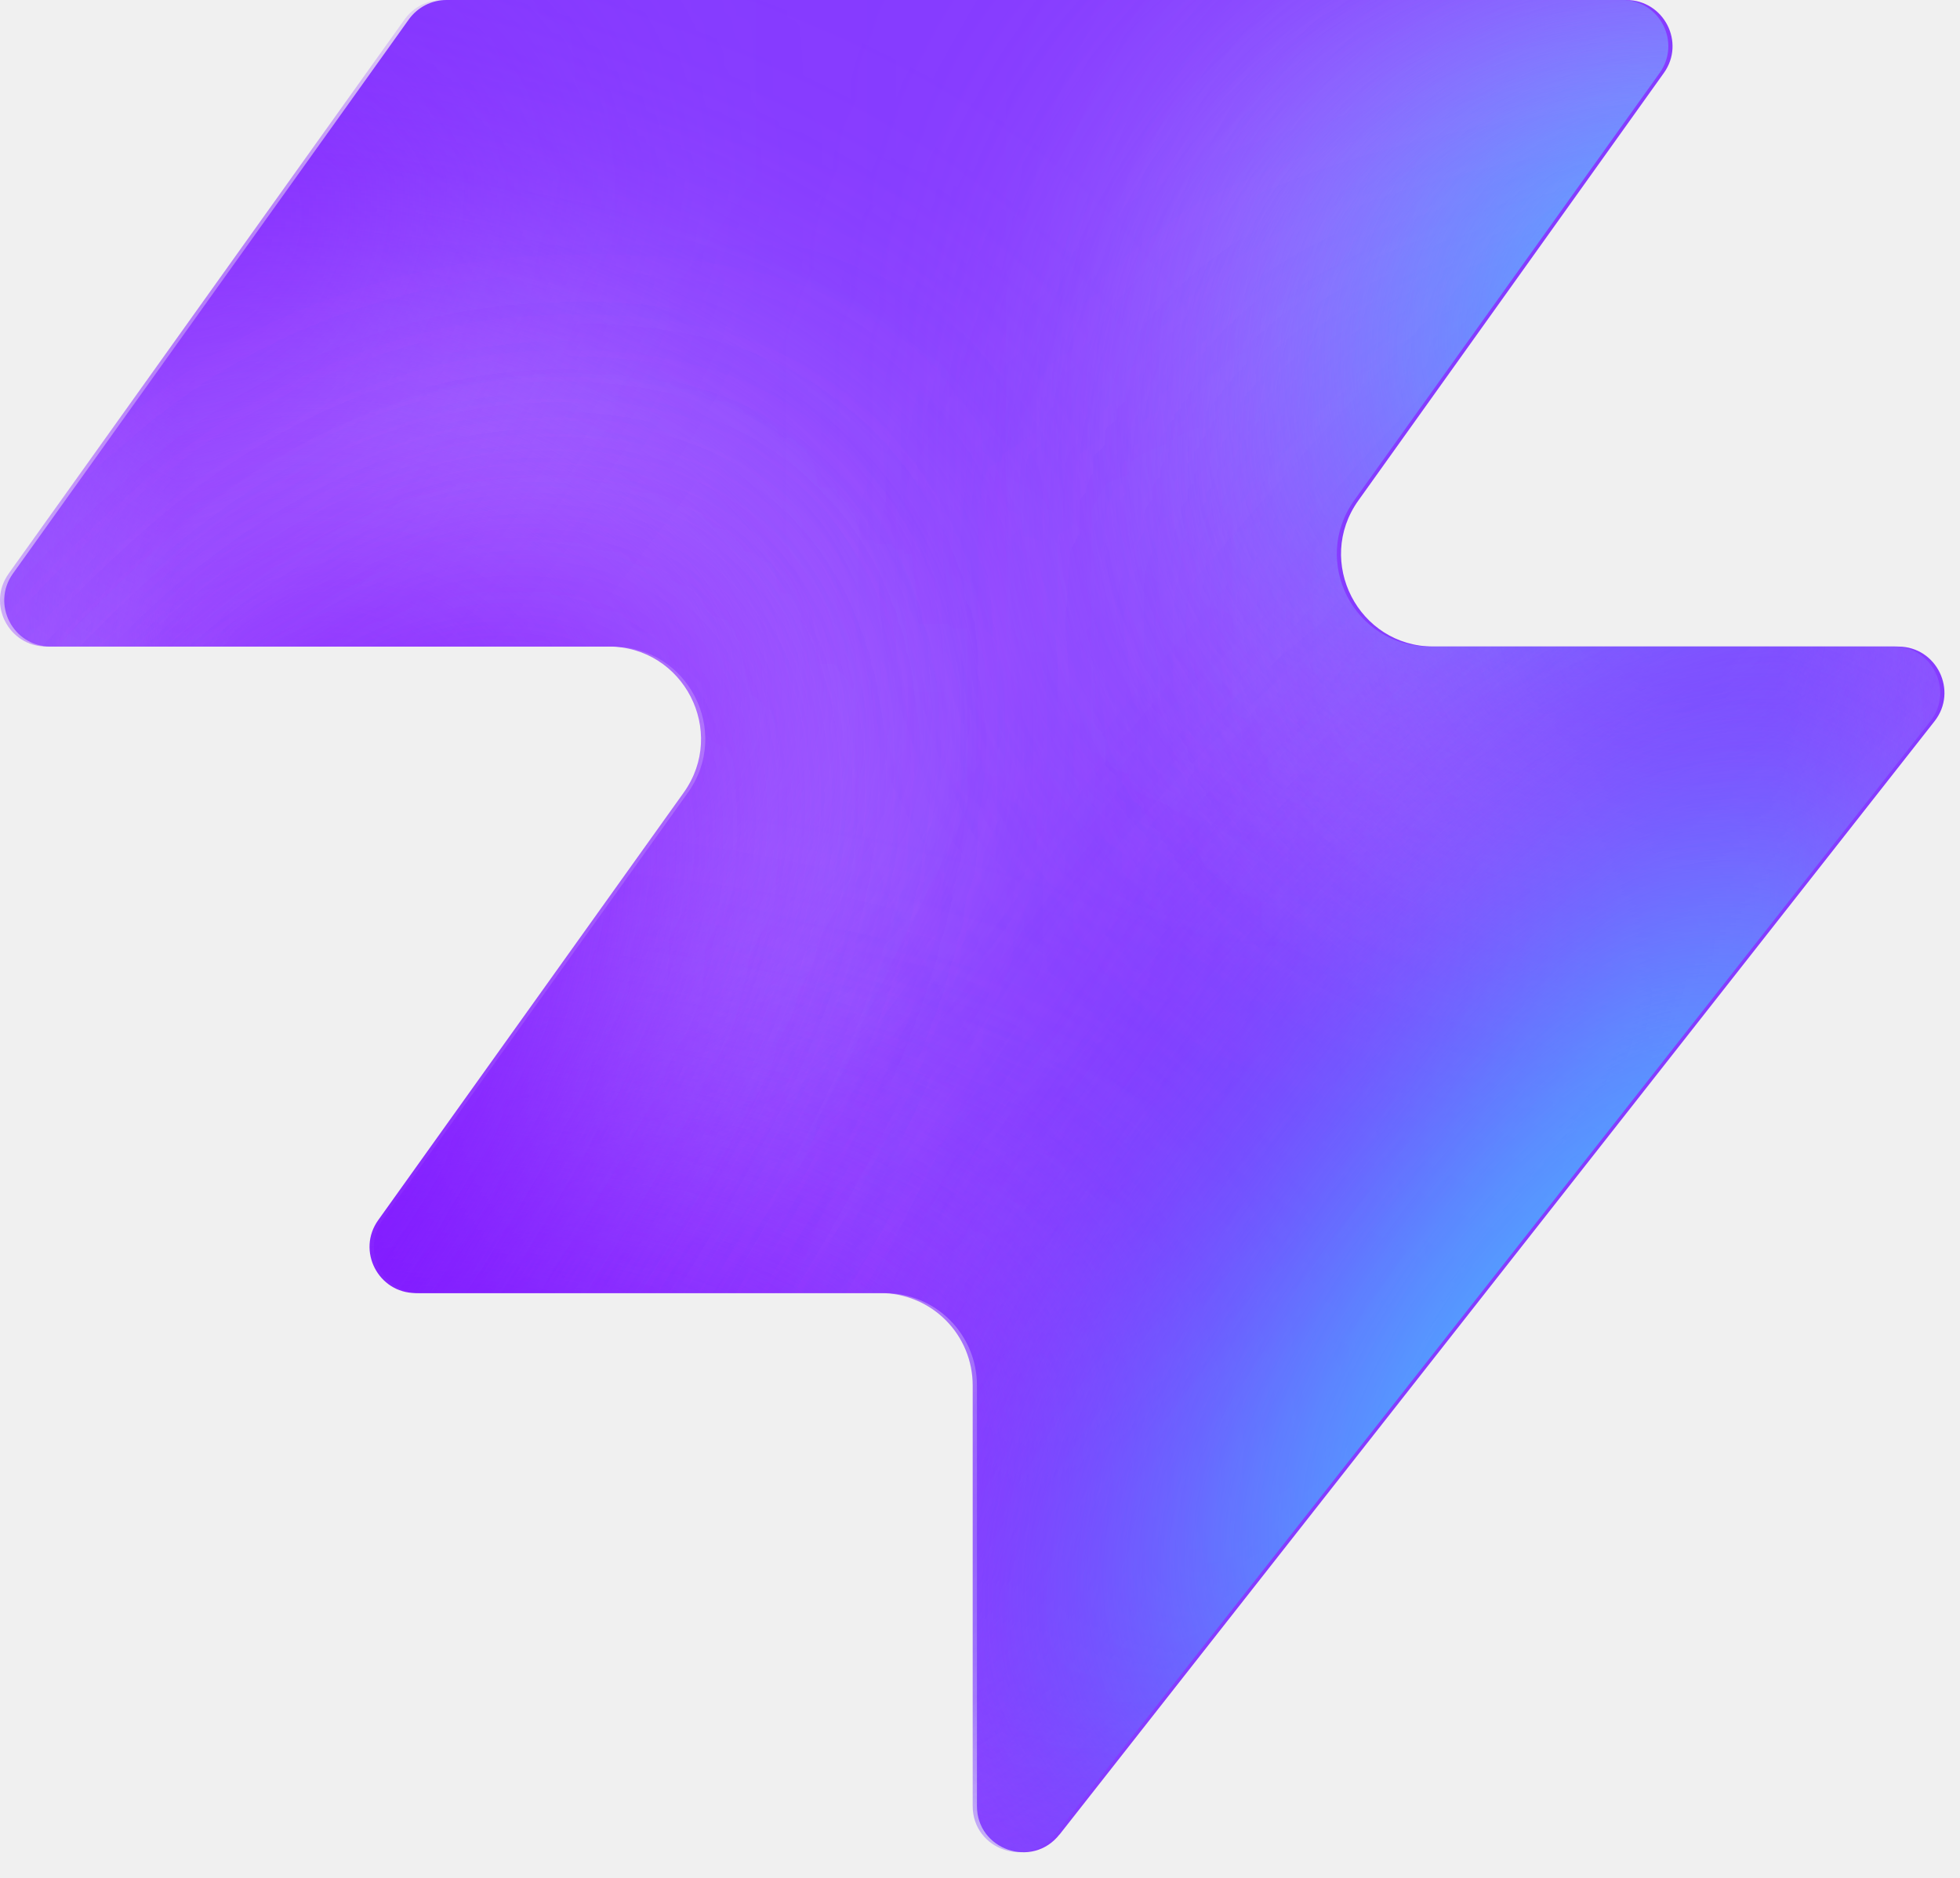
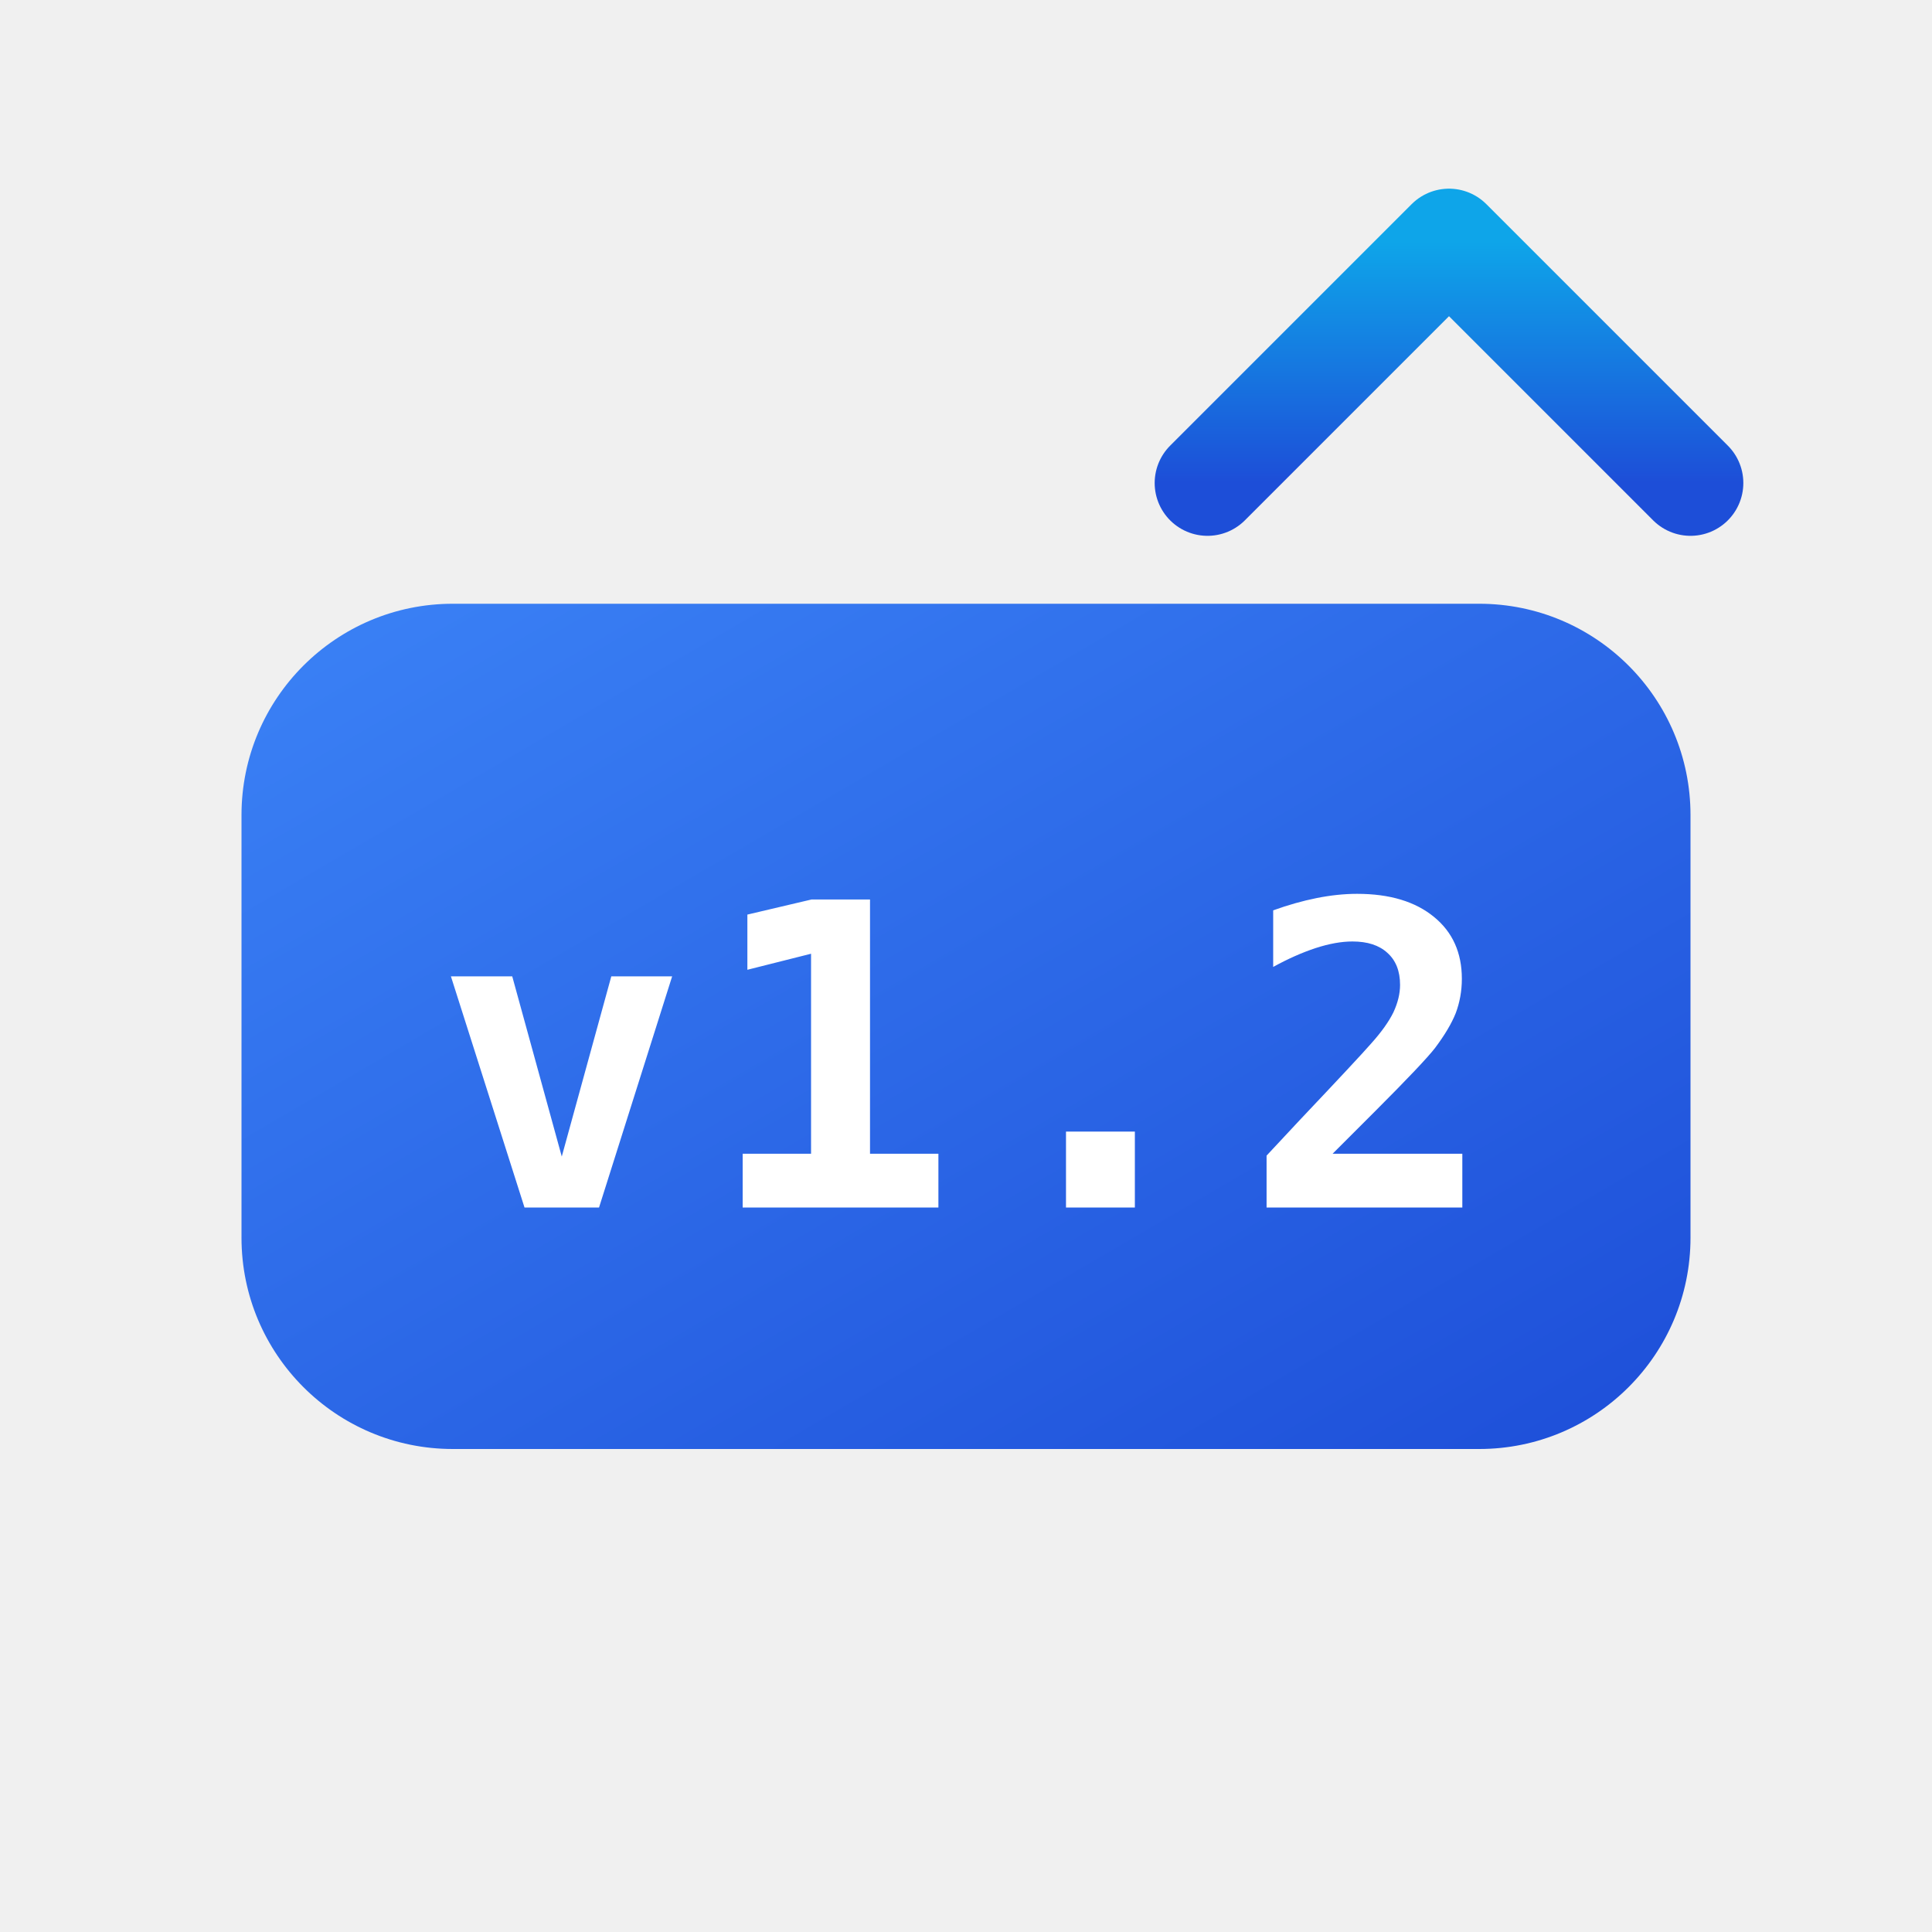
- <svg xmlns="http://www.w3.org/2000/svg" width="48" height="46" fill="none" viewBox="0 0 48 46">
-   <path fill="#863bff" d="M25.946 44.938c-.664.845-2.021.375-2.021-.698V33.937a2.26 2.26 0 0 0-2.262-2.262H10.287c-.92 0-1.456-1.04-.92-1.788l7.48-10.471c1.07-1.497 0-3.578-1.842-3.578H1.237c-.92 0-1.456-1.04-.92-1.788L10.013.474c.214-.297.556-.474.92-.474h28.894c.92 0 1.456 1.04.92 1.788l-7.48 10.471c-1.07 1.498 0 3.579 1.842 3.579h11.377c.943 0 1.473 1.088.89 1.83L25.947 44.94z" style="fill:#863bff;fill:color(display-p3 .525 .23 1);fill-opacity:1" />
-   <mask id="a" width="48" height="46" x="0" y="0" maskUnits="userSpaceOnUse" style="mask-type:alpha">
-     <path fill="#000" d="M25.842 44.938c-.664.844-2.021.375-2.021-.698V33.937a2.26 2.26 0 0 0-2.262-2.262H10.183c-.92 0-1.456-1.04-.92-1.788l7.48-10.471c1.07-1.498 0-3.579-1.842-3.579H1.133c-.92 0-1.456-1.04-.92-1.787L9.91.473c.214-.297.556-.474.92-.474h28.894c.92 0 1.456 1.04.92 1.788l-7.48 10.471c-1.07 1.498 0 3.578 1.842 3.578h11.377c.943 0 1.473 1.088.89 1.832L25.843 44.94z" style="fill:#000;fill-opacity:1" />
-   </mask>
-   <g mask="url(#a)">
-     <g filter="url(#b)">
-       <ellipse cx="5.508" cy="14.704" fill="#ede6ff" rx="5.508" ry="14.704" style="fill:#ede6ff;fill:color(display-p3 .927 .903 1);fill-opacity:1" transform="matrix(.00324 1 1 -.00324 -4.47 31.516)" />
-     </g>
-     <g filter="url(#c)">
-       <ellipse cx="10.399" cy="29.851" fill="#ede6ff" rx="10.399" ry="29.851" style="fill:#ede6ff;fill:color(display-p3 .927 .903 1);fill-opacity:1" transform="matrix(.00324 1 1 -.00324 -39.328 7.883)" />
-     </g>
-     <g filter="url(#d)">
-       <ellipse cx="5.508" cy="30.487" fill="#7e14ff" rx="5.508" ry="30.487" style="fill:#7e14ff;fill:color(display-p3 .492 .077 1);fill-opacity:1" transform="rotate(89.814 -25.913 -14.639)scale(1 -1)" />
-     </g>
-     <g filter="url(#e)">
-       <ellipse cx="5.508" cy="30.599" fill="#7e14ff" rx="5.508" ry="30.599" style="fill:#7e14ff;fill:color(display-p3 .492 .077 1);fill-opacity:1" transform="rotate(89.814 -32.644 -3.334)scale(1 -1)" />
-     </g>
-     <g filter="url(#f)">
-       <ellipse cx="5.508" cy="30.599" fill="#7e14ff" rx="5.508" ry="30.599" style="fill:#7e14ff;fill:color(display-p3 .492 .077 1);fill-opacity:1" transform="matrix(.00324 1 1 -.00324 -34.34 30.47)" />
-     </g>
-     <g filter="url(#g)">
-       <ellipse cx="14.072" cy="22.078" fill="#ede6ff" rx="14.072" ry="22.078" style="fill:#ede6ff;fill:color(display-p3 .927 .903 1);fill-opacity:1" transform="rotate(93.35 24.506 48.493)scale(-1 1)" />
-     </g>
-     <g filter="url(#h)">
-       <ellipse cx="3.47" cy="21.501" fill="#7e14ff" rx="3.47" ry="21.501" style="fill:#7e14ff;fill:color(display-p3 .492 .077 1);fill-opacity:1" transform="rotate(89.009 28.708 47.59)scale(-1 1)" />
-     </g>
-     <g filter="url(#i)">
-       <ellipse cx="3.47" cy="21.501" fill="#7e14ff" rx="3.47" ry="21.501" style="fill:#7e14ff;fill:color(display-p3 .492 .077 1);fill-opacity:1" transform="rotate(89.009 28.708 47.59)scale(-1 1)" />
-     </g>
-     <g filter="url(#j)">
-       <ellipse cx=".387" cy="8.972" fill="#7e14ff" rx="4.407" ry="29.108" style="fill:#7e14ff;fill:color(display-p3 .492 .077 1);fill-opacity:1" transform="rotate(39.51 .387 8.972)" />
-     </g>
-     <g filter="url(#k)">
-       <ellipse cx="47.523" cy="-6.092" fill="#7e14ff" rx="4.407" ry="29.108" style="fill:#7e14ff;fill:color(display-p3 .492 .077 1);fill-opacity:1" transform="rotate(37.892 47.523 -6.092)" />
-     </g>
-     <g filter="url(#l)">
-       <ellipse cx="41.412" cy="6.333" fill="#47bfff" rx="5.971" ry="9.665" style="fill:#47bfff;fill:color(display-p3 .28 .748 1);fill-opacity:1" transform="rotate(37.892 41.412 6.333)" />
-     </g>
-     <g filter="url(#m)">
-       <ellipse cx="-1.879" cy="38.332" fill="#7e14ff" rx="4.407" ry="29.108" style="fill:#7e14ff;fill:color(display-p3 .492 .077 1);fill-opacity:1" transform="rotate(37.892 -1.88 38.332)" />
-     </g>
-     <g filter="url(#n)">
-       <ellipse cx="-1.879" cy="38.332" fill="#7e14ff" rx="4.407" ry="29.108" style="fill:#7e14ff;fill:color(display-p3 .492 .077 1);fill-opacity:1" transform="rotate(37.892 -1.88 38.332)" />
-     </g>
-     <g filter="url(#o)">
-       <ellipse cx="35.651" cy="29.907" fill="#7e14ff" rx="4.407" ry="29.108" style="fill:#7e14ff;fill:color(display-p3 .492 .077 1);fill-opacity:1" transform="rotate(37.892 35.651 29.907)" />
-     </g>
-     <g filter="url(#p)">
-       <ellipse cx="38.418" cy="32.4" fill="#47bfff" rx="5.971" ry="15.297" style="fill:#47bfff;fill:color(display-p3 .28 .748 1);fill-opacity:1" transform="rotate(37.892 38.418 32.4)" />
-     </g>
+ <svg xmlns="http://www.w3.org/2000/svg" width="64" height="64" viewBox="0 0 64 64" fill="none">
+   <defs>
+     <linearGradient id="vs-tag" x1="0" y1="0" x2="1" y2="1">
+       <stop offset="0" stop-color="#3b82f6" />
+       <stop offset="1" stop-color="#1d4ed8" />
+     </linearGradient>
+     <linearGradient id="vs-arrow" x1="0" y1="1" x2="0" y2="0">
+       <stop offset="0" stop-color="#1d4ed8" />
+       <stop offset="1" stop-color="#0ea5e9" />
+     </linearGradient>
+   </defs>
+   <rect x="8" y="20" width="48" height="28" rx="7" fill="url(#vs-tag)" />
+   <text x="32" y="40" font-family="ui-monospace, SFMono-Regular, Menlo, monospace" font-size="14" font-weight="700" fill="#ffffff" text-anchor="middle" letter-spacing="0.5">v1.2</text>
+   <g stroke="url(#vs-arrow)" stroke-width="3.5" stroke-linecap="round" stroke-linejoin="round" fill="none">
+     <path d="M40 16 L48 8 L56 16" />
+     <path d="M48 8 L48 22" />
  </g>
-   <defs>
-     <filter id="b" width="60.045" height="41.654" x="-19.77" y="16.149" color-interpolation-filters="sRGB" filterUnits="userSpaceOnUse">
-       <feFlood flood-opacity="0" result="BackgroundImageFix" />
-       <feBlend in="SourceGraphic" in2="BackgroundImageFix" result="shape" />
-       <feGaussianBlur result="effect1_foregroundBlur_2002_17158" stdDeviation="7.659" />
-     </filter>
-     <filter id="c" width="90.34" height="51.437" x="-54.613" y="-7.533" color-interpolation-filters="sRGB" filterUnits="userSpaceOnUse">
-       <feFlood flood-opacity="0" result="BackgroundImageFix" />
-       <feBlend in="SourceGraphic" in2="BackgroundImageFix" result="shape" />
-       <feGaussianBlur result="effect1_foregroundBlur_2002_17158" stdDeviation="7.659" />
-     </filter>
-     <filter id="d" width="79.355" height="29.4" x="-49.64" y="2.03" color-interpolation-filters="sRGB" filterUnits="userSpaceOnUse">
-       <feFlood flood-opacity="0" result="BackgroundImageFix" />
-       <feBlend in="SourceGraphic" in2="BackgroundImageFix" result="shape" />
-       <feGaussianBlur result="effect1_foregroundBlur_2002_17158" stdDeviation="4.596" />
-     </filter>
-     <filter id="e" width="79.579" height="29.4" x="-45.045" y="20.029" color-interpolation-filters="sRGB" filterUnits="userSpaceOnUse">
-       <feFlood flood-opacity="0" result="BackgroundImageFix" />
-       <feBlend in="SourceGraphic" in2="BackgroundImageFix" result="shape" />
-       <feGaussianBlur result="effect1_foregroundBlur_2002_17158" stdDeviation="4.596" />
-     </filter>
-     <filter id="f" width="79.579" height="29.4" x="-43.513" y="21.178" color-interpolation-filters="sRGB" filterUnits="userSpaceOnUse">
-       <feFlood flood-opacity="0" result="BackgroundImageFix" />
-       <feBlend in="SourceGraphic" in2="BackgroundImageFix" result="shape" />
-       <feGaussianBlur result="effect1_foregroundBlur_2002_17158" stdDeviation="4.596" />
-     </filter>
-     <filter id="g" width="74.749" height="58.852" x="15.756" y="-17.901" color-interpolation-filters="sRGB" filterUnits="userSpaceOnUse">
-       <feFlood flood-opacity="0" result="BackgroundImageFix" />
-       <feBlend in="SourceGraphic" in2="BackgroundImageFix" result="shape" />
-       <feGaussianBlur result="effect1_foregroundBlur_2002_17158" stdDeviation="7.659" />
-     </filter>
-     <filter id="h" width="61.377" height="25.362" x="23.548" y="2.284" color-interpolation-filters="sRGB" filterUnits="userSpaceOnUse">
-       <feFlood flood-opacity="0" result="BackgroundImageFix" />
-       <feBlend in="SourceGraphic" in2="BackgroundImageFix" result="shape" />
-       <feGaussianBlur result="effect1_foregroundBlur_2002_17158" stdDeviation="4.596" />
-     </filter>
-     <filter id="i" width="61.377" height="25.362" x="23.548" y="2.284" color-interpolation-filters="sRGB" filterUnits="userSpaceOnUse">
-       <feFlood flood-opacity="0" result="BackgroundImageFix" />
-       <feBlend in="SourceGraphic" in2="BackgroundImageFix" result="shape" />
-       <feGaussianBlur result="effect1_foregroundBlur_2002_17158" stdDeviation="4.596" />
-     </filter>
-     <filter id="j" width="56.045" height="63.649" x="-27.636" y="-22.853" color-interpolation-filters="sRGB" filterUnits="userSpaceOnUse">
-       <feFlood flood-opacity="0" result="BackgroundImageFix" />
-       <feBlend in="SourceGraphic" in2="BackgroundImageFix" result="shape" />
-       <feGaussianBlur result="effect1_foregroundBlur_2002_17158" stdDeviation="4.596" />
-     </filter>
-     <filter id="k" width="54.814" height="64.646" x="20.116" y="-38.415" color-interpolation-filters="sRGB" filterUnits="userSpaceOnUse">
-       <feFlood flood-opacity="0" result="BackgroundImageFix" />
-       <feBlend in="SourceGraphic" in2="BackgroundImageFix" result="shape" />
-       <feGaussianBlur result="effect1_foregroundBlur_2002_17158" stdDeviation="4.596" />
-     </filter>
-     <filter id="l" width="33.541" height="35.313" x="24.641" y="-11.323" color-interpolation-filters="sRGB" filterUnits="userSpaceOnUse">
-       <feFlood flood-opacity="0" result="BackgroundImageFix" />
-       <feBlend in="SourceGraphic" in2="BackgroundImageFix" result="shape" />
-       <feGaussianBlur result="effect1_foregroundBlur_2002_17158" stdDeviation="4.596" />
-     </filter>
-     <filter id="m" width="54.814" height="64.646" x="-29.286" y="6.009" color-interpolation-filters="sRGB" filterUnits="userSpaceOnUse">
-       <feFlood flood-opacity="0" result="BackgroundImageFix" />
-       <feBlend in="SourceGraphic" in2="BackgroundImageFix" result="shape" />
-       <feGaussianBlur result="effect1_foregroundBlur_2002_17158" stdDeviation="4.596" />
-     </filter>
-     <filter id="n" width="54.814" height="64.646" x="-29.286" y="6.009" color-interpolation-filters="sRGB" filterUnits="userSpaceOnUse">
-       <feFlood flood-opacity="0" result="BackgroundImageFix" />
-       <feBlend in="SourceGraphic" in2="BackgroundImageFix" result="shape" />
-       <feGaussianBlur result="effect1_foregroundBlur_2002_17158" stdDeviation="4.596" />
-     </filter>
-     <filter id="o" width="54.814" height="64.646" x="8.244" y="-2.416" color-interpolation-filters="sRGB" filterUnits="userSpaceOnUse">
-       <feFlood flood-opacity="0" result="BackgroundImageFix" />
-       <feBlend in="SourceGraphic" in2="BackgroundImageFix" result="shape" />
-       <feGaussianBlur result="effect1_foregroundBlur_2002_17158" stdDeviation="4.596" />
-     </filter>
-     <filter id="p" width="39.409" height="43.623" x="18.713" y="10.588" color-interpolation-filters="sRGB" filterUnits="userSpaceOnUse">
-       <feFlood flood-opacity="0" result="BackgroundImageFix" />
-       <feBlend in="SourceGraphic" in2="BackgroundImageFix" result="shape" />
-       <feGaussianBlur result="effect1_foregroundBlur_2002_17158" stdDeviation="4.596" />
-     </filter>
-   </defs>
</svg>
